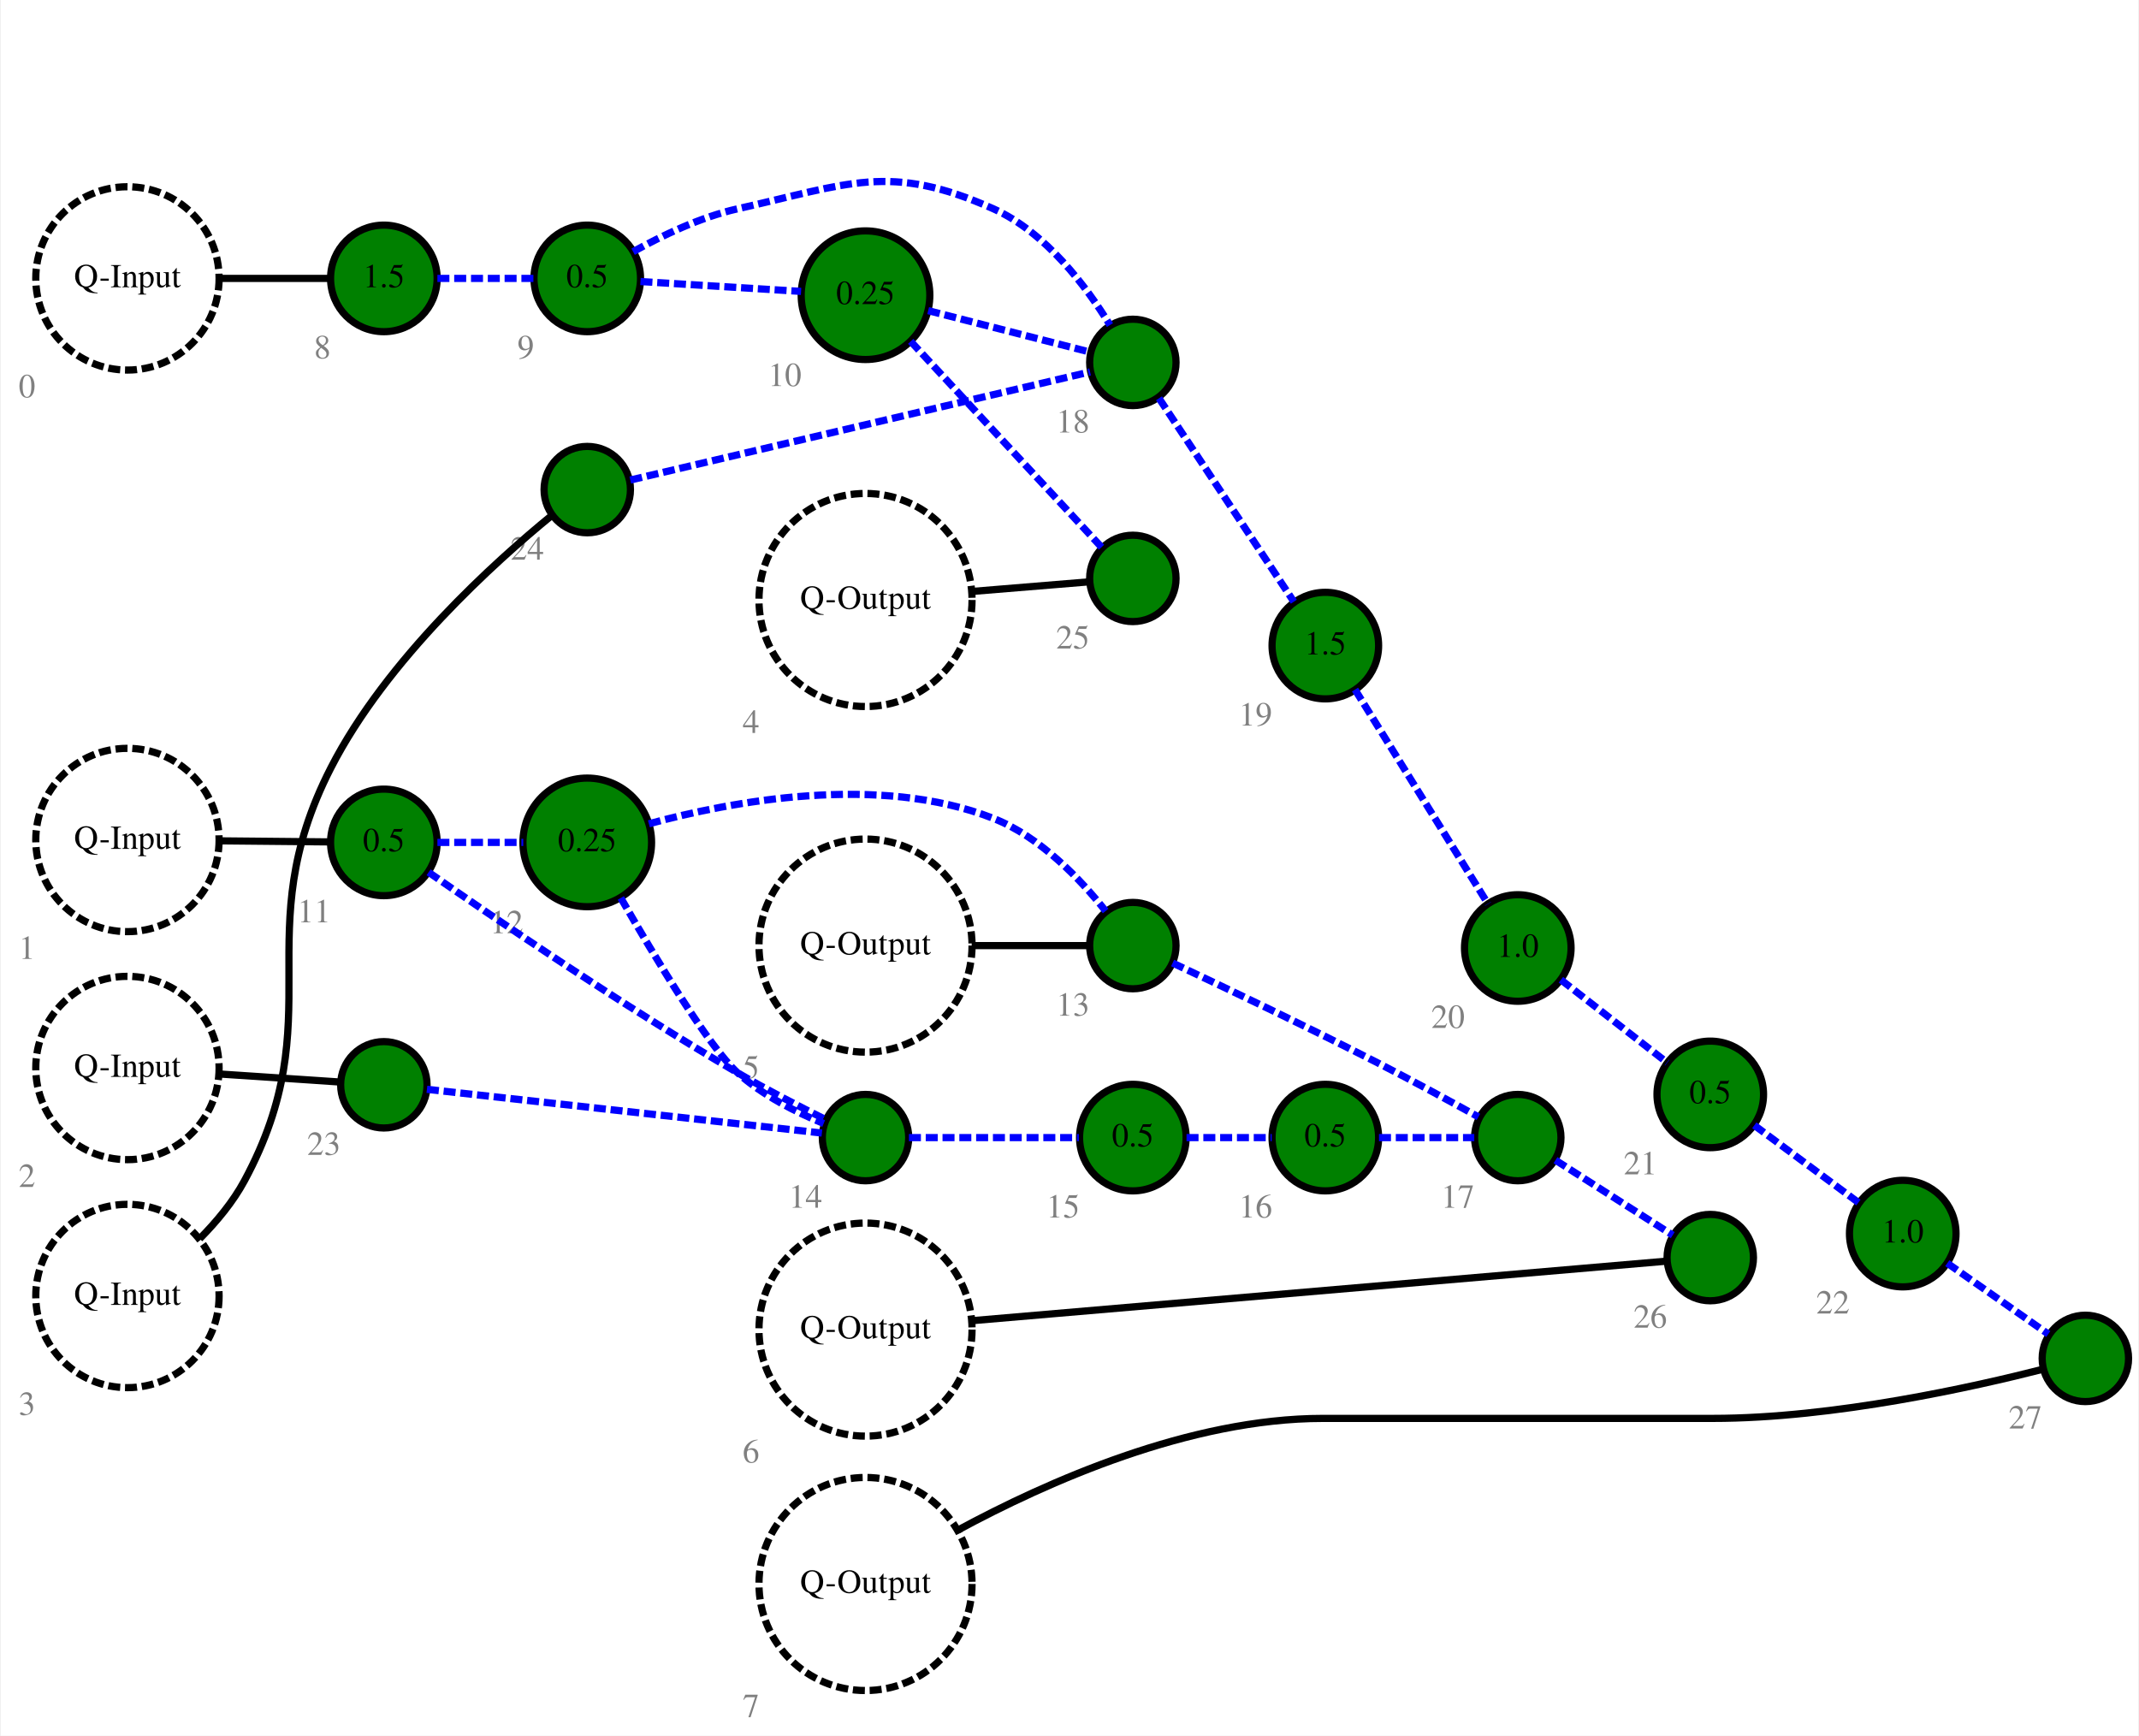
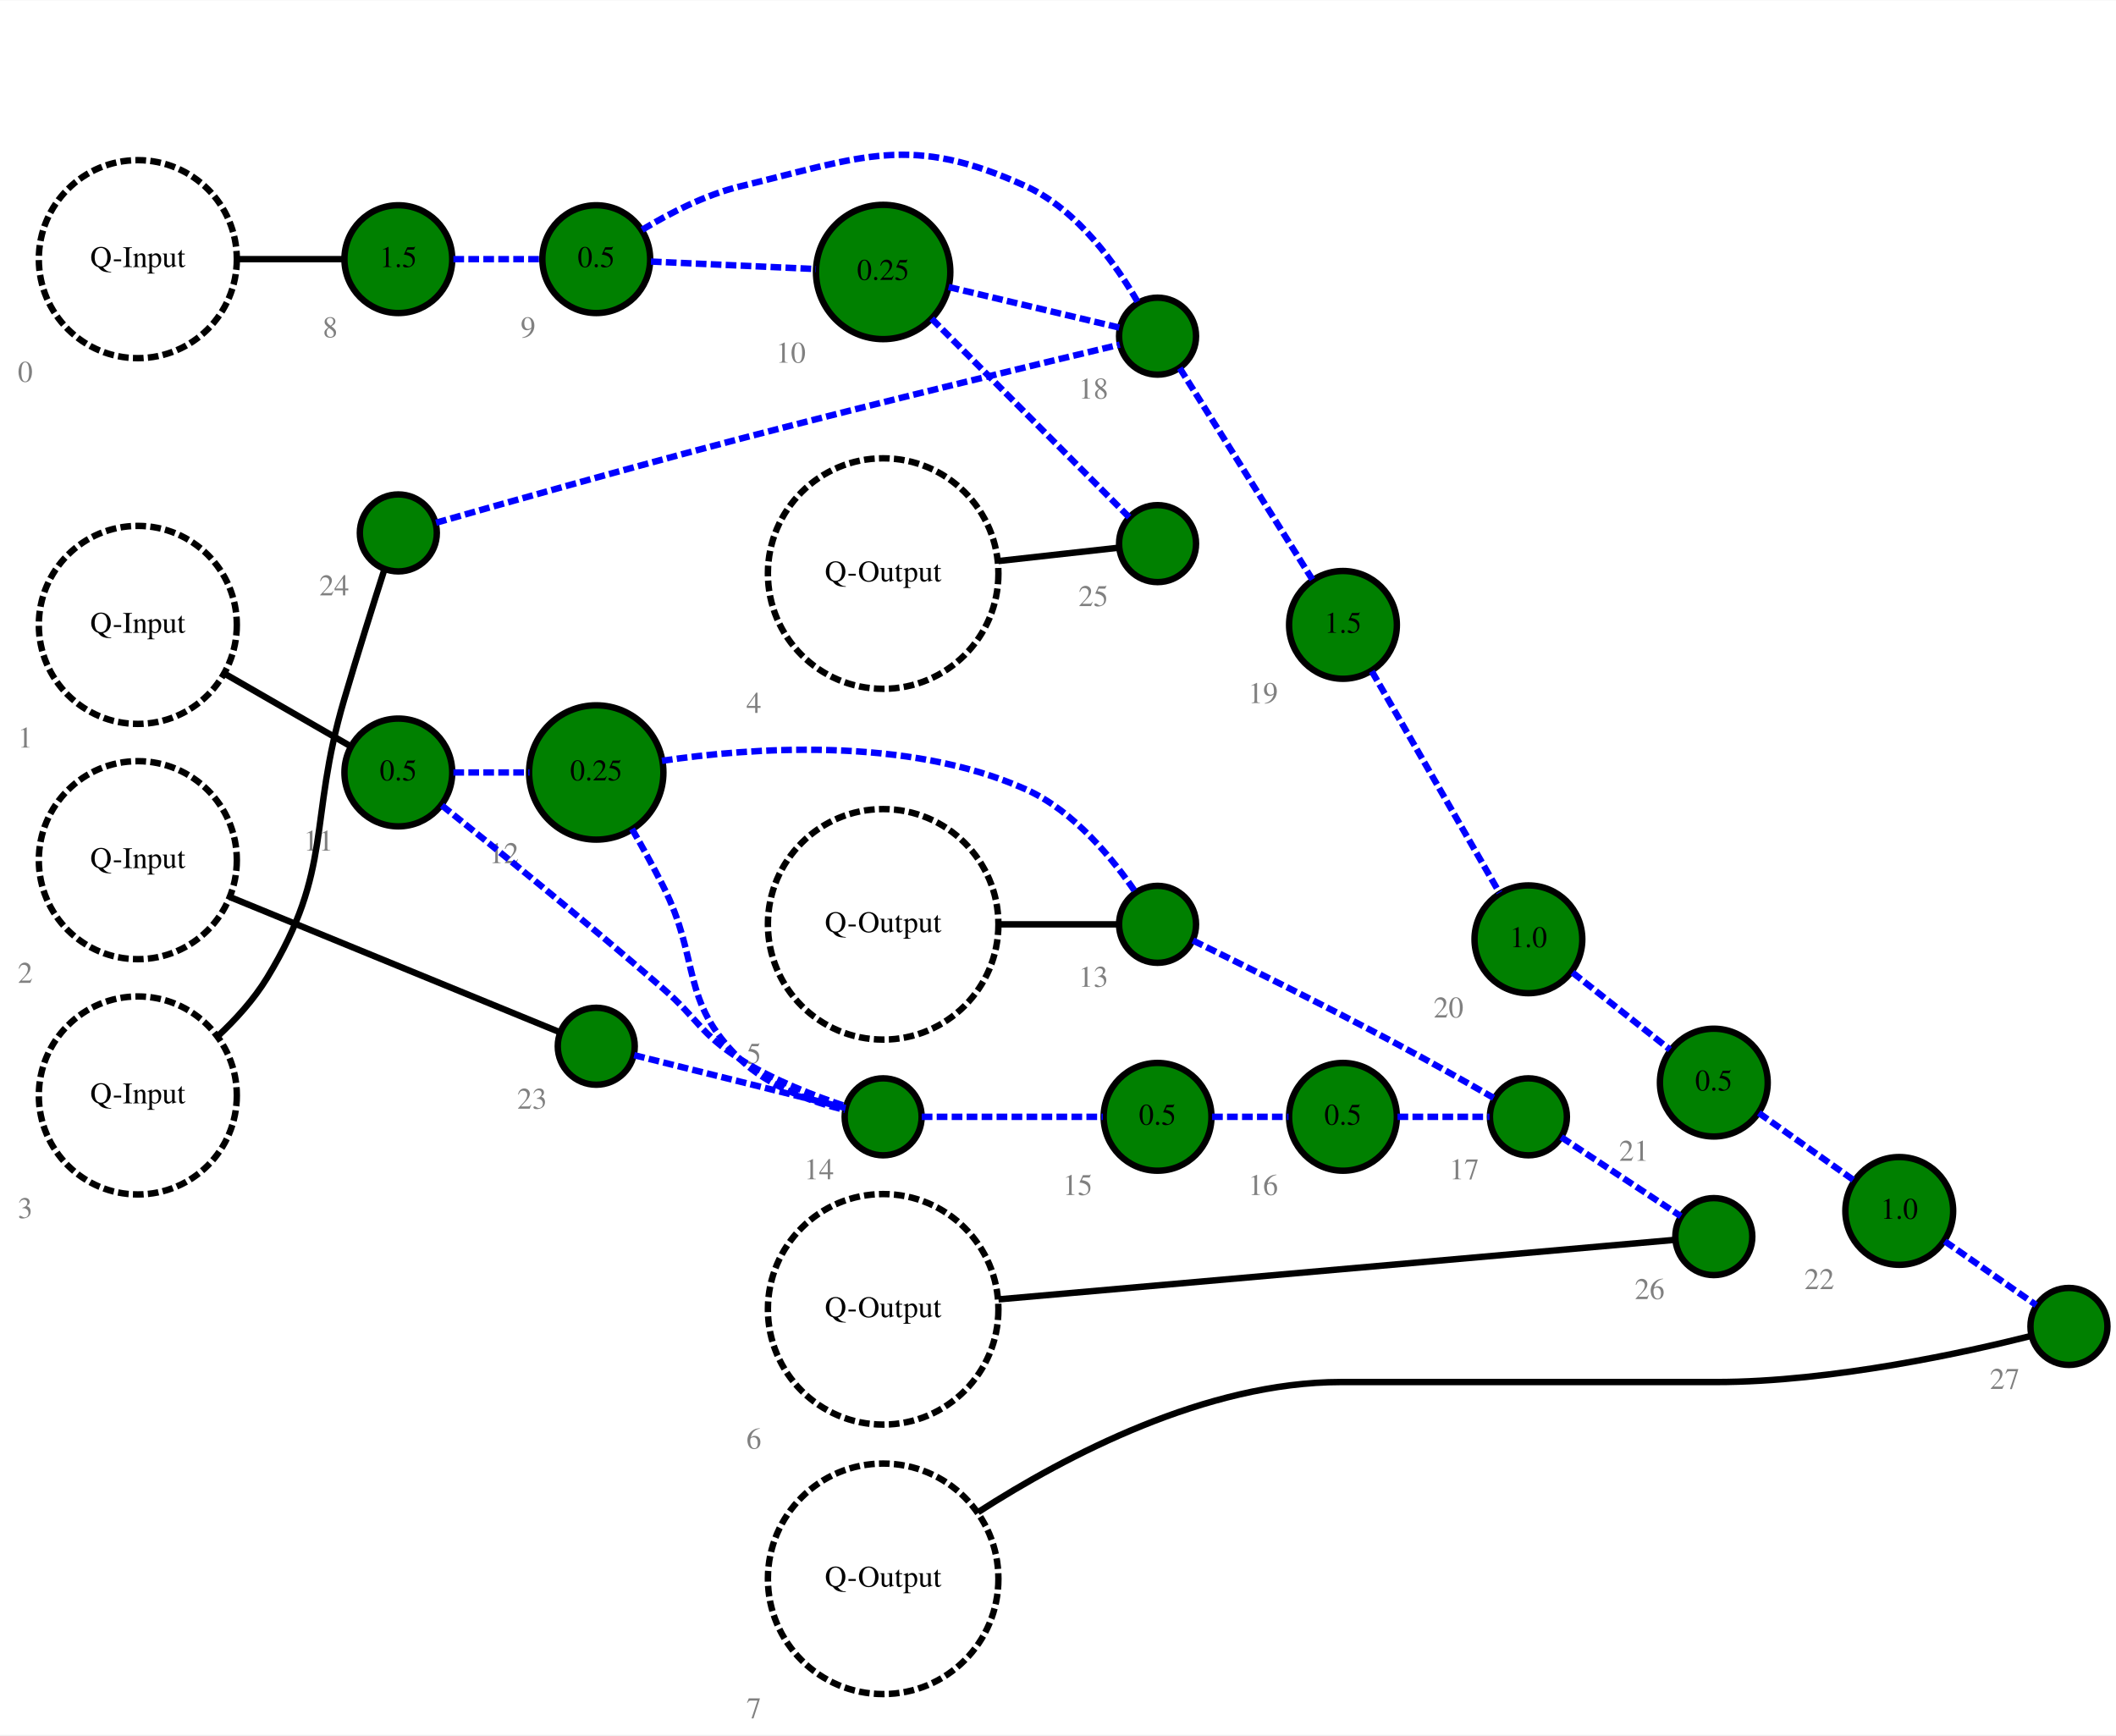
- <svg xmlns="http://www.w3.org/2000/svg" xmlns:xlink="http://www.w3.org/1999/xlink" width="891pt" height="723pt" viewBox="0.00 0.00 890.55 723.20">
-   <g id="graph0" class="graph" transform="scale(1 1) rotate(0) translate(4 719.2)">
-     <polygon fill="white" stroke="none" points="-4,4 -4,-719.2 886.55,-719.2 886.55,4 -4,4" />
+ <svg xmlns="http://www.w3.org/2000/svg" xmlns:xlink="http://www.w3.org/1999/xlink" width="989pt" height="811pt" viewBox="0.00 0.00 989.34 810.95">
+   <g id="graph0" class="graph" transform="scale(1 1) rotate(0) translate(4 806.95)">
+     <polygon fill="white" stroke="transparent" points="-4,4 -4,-806.95 985.34,-806.95 985.34,4 -4,4" />
    <g id="node1" class="node">
      <g id="a_node1">
        <a xlink:title="Q-Input">
-           <ellipse fill="white" stroke="black" stroke-width="3" stroke-dasharray="5,2" cx="48.75" cy="-603.2" rx="38.19" ry="38.19" />
-           <text text-anchor="middle" x="48.75" y="-599.5" font-family="Times,serif" font-size="14.00">Q-Input</text>
-         </a>
-       </g>
-       <text text-anchor="start" x="3.4" y="-553.65" font-family="Times,serif" font-size="14.00" fill="grey">0</text>
+           <ellipse fill="white" stroke="black" stroke-width="3" stroke-dasharray="5,2" cx="60.44" cy="-685.95" rx="46.29" ry="46.29" />
+           <text text-anchor="middle" x="60.44" y="-682.25" font-family="Times,serif" font-size="14.00">Q-Input</text>
+         </a>
+       </g>
+       <text text-anchor="start" x="4.3" y="-628.6" font-family="Times,serif" font-size="14.00" fill="grey">0</text>
    </g>
    <g id="node2" class="node">
      <g id="a_node2">
        <a xlink:title="Q-Input">
-           <ellipse fill="white" stroke="black" stroke-width="3" stroke-dasharray="5,2" cx="48.75" cy="-369.2" rx="38.19" ry="38.19" />
-           <text text-anchor="middle" x="48.75" y="-365.5" font-family="Times,serif" font-size="14.00">Q-Input</text>
-         </a>
-       </g>
-       <text text-anchor="start" x="3.4" y="-319.65" font-family="Times,serif" font-size="14.00" fill="grey">1</text>
+           <ellipse fill="white" stroke="black" stroke-width="3" stroke-dasharray="5,2" cx="60.44" cy="-514.95" rx="46.29" ry="46.29" />
+           <text text-anchor="middle" x="60.44" y="-511.25" font-family="Times,serif" font-size="14.00">Q-Input</text>
+         </a>
+       </g>
+       <text text-anchor="start" x="4.3" y="-457.6" font-family="Times,serif" font-size="14.00" fill="grey">1</text>
    </g>
    <g id="node9" class="node">
      <g id="a_node9">
        <a xlink:title="Q-Z(1.5)">
-           <ellipse fill="green" stroke="black" stroke-width="3" cx="155.59" cy="-603.2" rx="22.2" ry="22.2" />
-           <text text-anchor="middle" x="155.59" y="-599.5" font-family="Times,serif" font-size="14.00">1.5</text>
-         </a>
-       </g>
-       <text text-anchor="start" x="126.49" y="-569.9" font-family="Times,serif" font-size="14.00" fill="grey">8</text>
+           <ellipse fill="green" stroke="black" stroke-width="3" cx="182.24" cy="-685.95" rx="25.2" ry="25.2" />
+           <text text-anchor="middle" x="182.24" y="-682.25" font-family="Times,serif" font-size="14.00">1.5</text>
+         </a>
+       </g>
+       <text text-anchor="start" x="146.89" y="-649.4" font-family="Times,serif" font-size="14.00" fill="grey">8</text>
    </g>
    <g id="edge1" class="edge">
-       <path fill="none" stroke="black" stroke-width="3" d="M87.3,-603.2C102.81,-603.2 120.22,-603.2 133.44,-603.2" />
+       <path fill="none" stroke="black" stroke-width="3" d="M106.73,-685.95C123.69,-685.95 142.32,-685.95 156.71,-685.95" />
    </g>
    <g id="node3" class="node">
      <g id="a_node3">
        <a xlink:title="Q-Input">
-           <ellipse fill="white" stroke="black" stroke-width="3" stroke-dasharray="5,2" cx="48.75" cy="-274.2" rx="38.19" ry="38.19" />
-           <text text-anchor="middle" x="48.75" y="-270.5" font-family="Times,serif" font-size="14.00">Q-Input</text>
-         </a>
-       </g>
-       <text text-anchor="start" x="3.4" y="-224.65" font-family="Times,serif" font-size="14.00" fill="grey">2</text>
+           <ellipse fill="white" stroke="black" stroke-width="3" stroke-dasharray="5,2" cx="60.44" cy="-404.95" rx="46.29" ry="46.29" />
+           <text text-anchor="middle" x="60.44" y="-401.25" font-family="Times,serif" font-size="14.00">Q-Input</text>
+         </a>
+       </g>
+       <text text-anchor="start" x="4.3" y="-347.6" font-family="Times,serif" font-size="14.00" fill="grey">2</text>
    </g>
    <g id="node12" class="node">
      <g id="a_node12">
        <a xlink:title="Q-Z(0.5)">
-           <ellipse fill="green" stroke="black" stroke-width="3" cx="155.59" cy="-368.2" rx="22.2" ry="22.2" />
-           <text text-anchor="middle" x="155.59" y="-364.5" font-family="Times,serif" font-size="14.00">0.5</text>
-         </a>
-       </g>
-       <text text-anchor="start" x="119.49" y="-334.9" font-family="Times,serif" font-size="14.00" fill="grey">11</text>
+           <ellipse fill="green" stroke="black" stroke-width="3" cx="182.24" cy="-445.95" rx="25.2" ry="25.2" />
+           <text text-anchor="middle" x="182.24" y="-442.25" font-family="Times,serif" font-size="14.00">0.5</text>
+         </a>
+       </g>
+       <text text-anchor="start" x="137.89" y="-409.4" font-family="Times,serif" font-size="14.00" fill="grey">11</text>
    </g>
    <g id="edge3" class="edge">
-       <path fill="none" stroke="black" stroke-width="3" d="M87.3,-368.84C102.81,-368.69 120.22,-368.52 133.44,-368.4" />
+       <path fill="none" stroke="black" stroke-width="3" d="M101,-492.16C120.63,-480.86 143.56,-467.65 159.87,-458.25" />
    </g>
    <g id="node4" class="node">
      <g id="a_node4">
        <a xlink:title="Q-Input">
-           <ellipse fill="white" stroke="black" stroke-width="3" stroke-dasharray="5,2" cx="48.75" cy="-179.2" rx="38.19" ry="38.19" />
-           <text text-anchor="middle" x="48.75" y="-175.5" font-family="Times,serif" font-size="14.00">Q-Input</text>
-         </a>
-       </g>
-       <text text-anchor="start" x="3.4" y="-129.65" font-family="Times,serif" font-size="14.00" fill="grey">3</text>
+           <ellipse fill="white" stroke="black" stroke-width="3" stroke-dasharray="5,2" cx="60.44" cy="-294.95" rx="46.29" ry="46.29" />
+           <text text-anchor="middle" x="60.44" y="-291.25" font-family="Times,serif" font-size="14.00">Q-Input</text>
+         </a>
+       </g>
+       <text text-anchor="start" x="4.3" y="-237.6" font-family="Times,serif" font-size="14.00" fill="grey">3</text>
    </g>
    <g id="node24" class="node">
      <g id="a_node24">
        <a xlink:title="Q-Z(0.0)">
-           <ellipse fill="green" stroke="black" stroke-width="3" cx="155.59" cy="-267.2" rx="18" ry="18" />
-         </a>
-       </g>
-       <text text-anchor="start" x="123.59" y="-238" font-family="Times,serif" font-size="14.00" fill="grey">23</text>
+           <ellipse fill="green" stroke="black" stroke-width="3" cx="274.78" cy="-317.95" rx="18" ry="18" />
+         </a>
+       </g>
+       <text text-anchor="start" x="237.78" y="-288.75" font-family="Times,serif" font-size="14.00" fill="grey">23</text>
    </g>
    <g id="edge21" class="edge">
-       <path fill="none" stroke="black" stroke-width="3" d="M87.3,-271.69C104.46,-270.54 123.93,-269.24 137.5,-268.34" />
+       <path fill="none" stroke="black" stroke-width="3" d="M103.4,-387.76C150.77,-368.34 225.48,-337.74 257.9,-324.45" />
    </g>
    <g id="node25" class="node">
      <g id="a_node25">
        <a xlink:title="Q-Z(0.0)">
-           <ellipse fill="green" stroke="black" stroke-width="3" cx="240.34" cy="-515.2" rx="18" ry="18" />
-         </a>
-       </g>
-       <text text-anchor="start" x="208.34" y="-486" font-family="Times,serif" font-size="14.00" fill="grey">24</text>
+           <ellipse fill="green" stroke="black" stroke-width="3" cx="182.24" cy="-557.95" rx="18" ry="18" />
+         </a>
+       </g>
+       <text text-anchor="start" x="145.24" y="-528.75" font-family="Times,serif" font-size="14.00" fill="grey">24</text>
    </g>
    <g id="edge23" class="edge">
-       <path fill="none" stroke="black" stroke-width="3" d="M78.85,-203.06C85.89,-210.16 92.75,-218.4 97.49,-227.2 134.56,-295.94 97.91,-329.67 133.49,-399.2 156.72,-444.58 202.49,-485.56 225.47,-504.35" />
+       <path fill="none" stroke="black" stroke-width="3" d="M97.57,-322.41C106.23,-330.47 114.74,-339.86 120.89,-349.95 152.08,-401.14 139.96,-422.43 156.89,-479.95 163.1,-501.04 170.72,-525.18 175.76,-540.95" />
    </g>
    <g id="node5" class="node">
      <g id="a_node5">
        <a xlink:title="Q-Output">
-           <ellipse fill="white" stroke="black" stroke-width="3" stroke-dasharray="5,2" cx="356.28" cy="-469.2" rx="44.39" ry="44.39" />
-           <text text-anchor="middle" x="356.28" y="-465.5" font-family="Times,serif" font-size="14.00">Q-Output</text>
-         </a>
-       </g>
-       <text text-anchor="start" x="305.08" y="-413.8" font-family="Times,serif" font-size="14.00" fill="grey">4</text>
+           <ellipse fill="white" stroke="black" stroke-width="3" stroke-dasharray="5,2" cx="408.92" cy="-538.95" rx="53.89" ry="53.89" />
+           <text text-anchor="middle" x="408.92" y="-535.25" font-family="Times,serif" font-size="14.00">Q-Output</text>
+         </a>
+       </g>
+       <text text-anchor="start" x="344.98" y="-473.8" font-family="Times,serif" font-size="14.00" fill="grey">4</text>
    </g>
    <g id="node6" class="node">
      <g id="a_node6">
        <a xlink:title="Q-Output">
-           <ellipse fill="white" stroke="black" stroke-width="3" stroke-dasharray="5,2" cx="356.28" cy="-325.2" rx="44.39" ry="44.39" />
-           <text text-anchor="middle" x="356.28" y="-321.5" font-family="Times,serif" font-size="14.00">Q-Output</text>
-         </a>
-       </g>
-       <text text-anchor="start" x="305.08" y="-269.8" font-family="Times,serif" font-size="14.00" fill="grey">5</text>
+           <ellipse fill="white" stroke="black" stroke-width="3" stroke-dasharray="5,2" cx="408.92" cy="-374.95" rx="53.89" ry="53.89" />
+           <text text-anchor="middle" x="408.92" y="-371.25" font-family="Times,serif" font-size="14.00">Q-Output</text>
+         </a>
+       </g>
+       <text text-anchor="start" x="344.98" y="-309.8" font-family="Times,serif" font-size="14.00" fill="grey">5</text>
    </g>
    <g id="node26" class="node">
      <g id="a_node26">
        <a xlink:title="Q-Z(0.0)">
-           <ellipse fill="green" stroke="black" stroke-width="3" cx="467.67" cy="-478.2" rx="18" ry="18" />
-         </a>
-       </g>
-       <text text-anchor="start" x="435.67" y="-449" font-family="Times,serif" font-size="14.00" fill="grey">25</text>
+           <ellipse fill="green" stroke="black" stroke-width="3" cx="537.22" cy="-552.95" rx="18" ry="18" />
+         </a>
+       </g>
+       <text text-anchor="start" x="500.22" y="-523.75" font-family="Times,serif" font-size="14.00" fill="grey">25</text>
    </g>
    <g id="edge25" class="edge">
-       <path fill="none" stroke="black" stroke-width="3" d="M400.51,-472.75C417.71,-474.17 436.5,-475.71 449.64,-476.79" />
+       <path fill="none" stroke="black" stroke-width="3" d="M462.75,-544.8C483.03,-547.05 504.77,-549.46 519.29,-551.07" />
    </g>
    <g id="node7" class="node">
      <g id="a_node7">
        <a xlink:title="Q-Output">
-           <ellipse fill="white" stroke="black" stroke-width="3" stroke-dasharray="5,2" cx="356.28" cy="-165.2" rx="44.39" ry="44.39" />
-           <text text-anchor="middle" x="356.28" y="-161.5" font-family="Times,serif" font-size="14.00">Q-Output</text>
-         </a>
-       </g>
-       <text text-anchor="start" x="305.08" y="-109.8" font-family="Times,serif" font-size="14.00" fill="grey">6</text>
+           <ellipse fill="white" stroke="black" stroke-width="3" stroke-dasharray="5,2" cx="408.92" cy="-194.95" rx="53.89" ry="53.89" />
+           <text text-anchor="middle" x="408.92" y="-191.25" font-family="Times,serif" font-size="14.00">Q-Output</text>
+         </a>
+       </g>
+       <text text-anchor="start" x="344.98" y="-129.8" font-family="Times,serif" font-size="14.00" fill="grey">6</text>
    </g>
    <g id="node14" class="node">
      <g id="a_node14">
        <a xlink:title="Q-Z(0.0)">
-           <ellipse fill="green" stroke="black" stroke-width="3" cx="467.67" cy="-325.2" rx="18" ry="18" />
-         </a>
-       </g>
-       <text text-anchor="start" x="435.67" y="-296" font-family="Times,serif" font-size="14.00" fill="grey">13</text>
+           <ellipse fill="green" stroke="black" stroke-width="3" cx="537.22" cy="-374.95" rx="18" ry="18" />
+         </a>
+       </g>
+       <text text-anchor="start" x="500.22" y="-345.75" font-family="Times,serif" font-size="14.00" fill="grey">13</text>
    </g>
    <g id="edge5" class="edge">
-       <path fill="none" stroke="black" stroke-width="3" d="M400.51,-325.2C417.71,-325.2 436.5,-325.2 449.64,-325.2" />
+       <path fill="none" stroke="black" stroke-width="3" d="M463.12,-374.95C483.2,-374.95 504.67,-374.95 519.11,-374.95" />
    </g>
    <g id="node8" class="node">
      <g id="a_node8">
        <a xlink:title="Q-Output">
-           <ellipse fill="white" stroke="black" stroke-width="3" stroke-dasharray="5,2" cx="356.28" cy="-59.2" rx="44.39" ry="44.39" />
-           <text text-anchor="middle" x="356.28" y="-55.5" font-family="Times,serif" font-size="14.00">Q-Output</text>
-         </a>
-       </g>
-       <text text-anchor="start" x="305.08" y="-3.8" font-family="Times,serif" font-size="14.00" fill="grey">7</text>
+           <ellipse fill="white" stroke="black" stroke-width="3" stroke-dasharray="5,2" cx="408.92" cy="-68.95" rx="53.89" ry="53.89" />
+           <text text-anchor="middle" x="408.92" y="-65.25" font-family="Times,serif" font-size="14.00">Q-Output</text>
+         </a>
+       </g>
+       <text text-anchor="start" x="344.98" y="-3.8" font-family="Times,serif" font-size="14.00" fill="grey">7</text>
    </g>
    <g id="node27" class="node">
      <g id="a_node27">
        <a xlink:title="Q-Z(0.0)">
-           <ellipse fill="green" stroke="black" stroke-width="3" cx="708.26" cy="-195.2" rx="18" ry="18" />
-         </a>
-       </g>
-       <text text-anchor="start" x="676.26" y="-166" font-family="Times,serif" font-size="14.00" fill="grey">26</text>
+           <ellipse fill="green" stroke="black" stroke-width="3" cx="797.3" cy="-228.95" rx="18" ry="18" />
+         </a>
+       </g>
+       <text text-anchor="start" x="760.3" y="-199.75" font-family="Times,serif" font-size="14.00" fill="grey">26</text>
    </g>
    <g id="edge27" class="edge">
-       <path fill="none" stroke="black" stroke-width="3" d="M400.54,-168.9C478.09,-175.55 637.54,-189.22 690.06,-193.72" />
+       <path fill="none" stroke="black" stroke-width="3" d="M462.84,-199.6C551.09,-207.37 724.07,-222.59 779.08,-227.43" />
    </g>
    <g id="node28" class="node">
      <g id="a_node28">
        <a xlink:title="Q-Z(0.0)">
-           <ellipse fill="green" stroke="black" stroke-width="3" cx="864.55" cy="-153.2" rx="18" ry="18" />
-         </a>
-       </g>
-       <text text-anchor="start" x="832.55" y="-124" font-family="Times,serif" font-size="14.00" fill="grey">27</text>
+           <ellipse fill="green" stroke="black" stroke-width="3" cx="963.34" cy="-186.95" rx="18" ry="18" />
+         </a>
+       </g>
+       <text text-anchor="start" x="926.34" y="-157.75" font-family="Times,serif" font-size="14.00" fill="grey">27</text>
    </g>
    <g id="edge29" class="edge">
-       <path fill="none" stroke="black" stroke-width="3" d="M394.67,-81.6C431.9,-101.75 491.35,-128.2 546.87,-128.2 546.87,-128.2 546.87,-128.2 709.26,-128.2 760,-128.2 818.94,-141.54 847.03,-148.73" />
+       <path fill="none" stroke="black" stroke-width="3" d="M453.27,-100.09C494.73,-126.78 560.08,-160.95 622.91,-160.95 622.91,-160.95 622.91,-160.95 798.3,-160.95 852.8,-160.95 916.24,-175.12 945.72,-182.53" />
    </g>
    <g id="node10" class="node">
      <g id="a_node10">
        <a xlink:title="Q-Z(0.5)">
-           <ellipse fill="green" stroke="black" stroke-width="3" cx="240.34" cy="-603.2" rx="22.2" ry="22.2" />
-           <text text-anchor="middle" x="240.34" y="-599.5" font-family="Times,serif" font-size="14.00">0.5</text>
-         </a>
-       </g>
-       <text text-anchor="start" x="211.24" y="-569.9" font-family="Times,serif" font-size="14.00" fill="grey">9</text>
+           <ellipse fill="green" stroke="black" stroke-width="3" cx="274.78" cy="-685.95" rx="25.2" ry="25.2" />
+           <text text-anchor="middle" x="274.78" y="-682.25" font-family="Times,serif" font-size="14.00">0.5</text>
+         </a>
+       </g>
+       <text text-anchor="start" x="239.43" y="-649.4" font-family="Times,serif" font-size="14.00" fill="grey">9</text>
    </g>
    <g id="edge2" class="edge">
-       <path fill="none" stroke="blue" stroke-width="3" stroke-dasharray="5,2" d="M177.9,-603.2C190.25,-603.2 205.76,-603.2 218.1,-603.2" />
+       <path fill="none" stroke="blue" stroke-width="3" stroke-dasharray="5,2" d="M207.98,-685.95C220.86,-685.95 236.55,-685.95 249.38,-685.95" />
    </g>
    <g id="node11" class="node">
      <g id="a_node11">
        <a xlink:title="Q-Z(0.25)">
-           <ellipse fill="green" stroke="black" stroke-width="3" cx="356.28" cy="-596.2" rx="26.8" ry="26.8" />
-           <text text-anchor="middle" x="356.28" y="-592.5" font-family="Times,serif" font-size="14.00">0.25</text>
-         </a>
-       </g>
-       <text text-anchor="start" x="315.63" y="-558.35" font-family="Times,serif" font-size="14.00" fill="grey">10</text>
+           <ellipse fill="green" stroke="black" stroke-width="3" cx="408.92" cy="-679.95" rx="31.4" ry="31.4" />
+           <text text-anchor="middle" x="408.92" y="-676.25" font-family="Times,serif" font-size="14.00">0.25</text>
+         </a>
+       </g>
+       <text text-anchor="start" x="358.73" y="-637.55" font-family="Times,serif" font-size="14.00" fill="grey">10</text>
    </g>
    <g id="edge12" class="edge">
-       <path fill="none" stroke="blue" stroke-width="3" stroke-dasharray="5,2" d="M262.5,-601.9C281.42,-600.73 309.2,-599.03 329.43,-597.78" />
+       <path fill="none" stroke="blue" stroke-width="3" stroke-dasharray="5,2" d="M300.33,-684.83C322.12,-683.84 354.05,-682.39 377.47,-681.33" />
    </g>
    <g id="node19" class="node">
      <g id="a_node19">
        <a xlink:title="Q-Z(0)">
-           <ellipse fill="green" stroke="black" stroke-width="3" cx="467.67" cy="-568.2" rx="18" ry="18" />
-         </a>
-       </g>
-       <text text-anchor="start" x="435.67" y="-539" font-family="Times,serif" font-size="14.00" fill="grey">18</text>
+           <ellipse fill="green" stroke="black" stroke-width="3" cx="537.22" cy="-649.95" rx="18" ry="18" />
+         </a>
+       </g>
+       <text text-anchor="start" x="500.22" y="-620.75" font-family="Times,serif" font-size="14.00" fill="grey">18</text>
    </g>
    <g id="edge11" class="edge">
-       <path fill="none" stroke="blue" stroke-width="3" stroke-dasharray="5,2" d="M259.45,-614.32C271.35,-620.96 287.51,-628.74 302.98,-632.2 349.22,-642.53 366.34,-651.56 409.57,-632.2 431.59,-622.33 448.61,-599.32 458.13,-583.76" />
+       <path fill="none" stroke="blue" stroke-width="3" stroke-dasharray="5,2" d="M296.24,-699.68C308.84,-707.29 325.65,-716 341.98,-719.95 399.82,-733.93 421.77,-744.73 475.87,-719.95 500.08,-708.85 518.27,-682.71 528.06,-665.7" />
    </g>
    <g id="edge19" class="edge">
-       <path fill="none" stroke="blue" stroke-width="3" stroke-dasharray="5,2" d="M382.38,-589.77C403.07,-584.48 431.84,-577.11 449.85,-572.5" />
+       <path fill="none" stroke="blue" stroke-width="3" stroke-dasharray="5,2" d="M439.53,-672.91C464.47,-666.99 499.23,-658.73 519.56,-653.9" />
    </g>
    <g id="edge24" class="edge">
-       <path fill="none" stroke="blue" stroke-width="3" stroke-dasharray="5,2" d="M375.1,-576.97C397.5,-552.81 435.35,-511.99 454.62,-491.2" />
+       <path fill="none" stroke="blue" stroke-width="3" stroke-dasharray="5,2" d="M431.63,-658.11C458.29,-631.31 502.59,-586.76 523.95,-565.28" />
    </g>
    <g id="node13" class="node">
      <g id="a_node13">
        <a xlink:title="Q-Z(0.25)">
-           <ellipse fill="green" stroke="black" stroke-width="3" cx="240.34" cy="-368.2" rx="26.8" ry="26.8" />
-           <text text-anchor="middle" x="240.34" y="-364.5" font-family="Times,serif" font-size="14.00">0.25</text>
-         </a>
-       </g>
-       <text text-anchor="start" x="199.69" y="-330.35" font-family="Times,serif" font-size="14.00" fill="grey">12</text>
+           <ellipse fill="green" stroke="black" stroke-width="3" cx="274.78" cy="-445.95" rx="31.4" ry="31.4" />
+           <text text-anchor="middle" x="274.78" y="-442.25" font-family="Times,serif" font-size="14.00">0.25</text>
+         </a>
+       </g>
+       <text text-anchor="start" x="224.58" y="-403.55" font-family="Times,serif" font-size="14.00" fill="grey">12</text>
    </g>
    <g id="edge14" class="edge">
-       <path fill="none" stroke="blue" stroke-width="3" stroke-dasharray="5,2" d="M177.9,-368.2C188.82,-368.2 202.19,-368.2 213.67,-368.2" />
+       <path fill="none" stroke="blue" stroke-width="3" stroke-dasharray="5,2" d="M207.98,-445.95C218.97,-445.95 232.02,-445.95 243.58,-445.95" />
    </g>
    <g id="node15" class="node">
      <g id="a_node15">
        <a xlink:title="Q-Z(0)">
-           <ellipse fill="green" stroke="black" stroke-width="3" cx="356.28" cy="-245.2" rx="18" ry="18" />
-         </a>
-       </g>
-       <text text-anchor="start" x="324.28" y="-216" font-family="Times,serif" font-size="14.00" fill="grey">14</text>
+           <ellipse fill="green" stroke="black" stroke-width="3" cx="408.92" cy="-284.95" rx="18" ry="18" />
+         </a>
+       </g>
+       <text text-anchor="start" x="371.92" y="-255.75" font-family="Times,serif" font-size="14.00" fill="grey">14</text>
    </g>
    <g id="edge13" class="edge">
-       <path fill="none" stroke="blue" stroke-width="3" stroke-dasharray="5,2" d="M174.24,-355.76C201.38,-336.84 255.21,-300.09 302.98,-272.2 314.98,-265.19 328.99,-258.01 339.49,-252.81" />
+       <path fill="none" stroke="blue" stroke-width="3" stroke-dasharray="5,2" d="M202.64,-430.51C227.06,-410.97 270.15,-376.07 305.98,-344.95 322.37,-330.71 323.65,-323.57 341.98,-311.95 357.65,-302.01 377.6,-294.44 391.43,-289.89" />
    </g>
    <g id="edge15" class="edge">
-       <path fill="none" stroke="blue" stroke-width="3" stroke-dasharray="5,2" d="M266.02,-375.95C299.75,-385.16 361.5,-397.07 409.57,-378.2 429.21,-370.49 446.12,-352.49 456.33,-339.61" />
+       <path fill="none" stroke="blue" stroke-width="3" stroke-dasharray="5,2" d="M305.5,-451.4C346.01,-457.41 419.93,-463.16 475.87,-437.95 498.37,-427.8 516.69,-405.03 527.02,-389.83" />
    </g>
    <g id="edge17" class="edge">
-       <path fill="none" stroke="blue" stroke-width="3" stroke-dasharray="5,2" d="M254.33,-345.05C268.51,-320.34 290.82,-283.26 302.98,-272.2 313.41,-262.71 327.79,-255.6 338.84,-251.07" />
+       <path fill="none" stroke="blue" stroke-width="3" stroke-dasharray="5,2" d="M291.51,-419.54C296.34,-411.13 301.54,-401.73 305.98,-392.95 323.75,-357.79 313.71,-339.39 341.98,-311.95 355.56,-298.76 376.46,-291.69 391.08,-288.14" />
    </g>
    <g id="node18" class="node">
      <g id="a_node18">
        <a xlink:title="Q-Z(0.0)">
-           <ellipse fill="green" stroke="black" stroke-width="3" cx="628.06" cy="-245.2" rx="18" ry="18" />
-         </a>
-       </g>
-       <text text-anchor="start" x="596.06" y="-216" font-family="Times,serif" font-size="14.00" fill="grey">17</text>
+           <ellipse fill="green" stroke="black" stroke-width="3" cx="710.61" cy="-284.95" rx="18" ry="18" />
+         </a>
+       </g>
+       <text text-anchor="start" x="673.61" y="-255.75" font-family="Times,serif" font-size="14.00" fill="grey">17</text>
    </g>
    <g id="edge4" class="edge">
-       <path fill="none" stroke="blue" stroke-width="3" stroke-dasharray="5,2" d="M484.23,-317.95C504.21,-308.58 539.89,-291.62 569.97,-276.2 584.22,-268.89 600.23,-260.15 611.66,-253.81" />
+       <path fill="none" stroke="blue" stroke-width="3" stroke-dasharray="5,2" d="M553.78,-367.38C575.36,-356.82 615.54,-336.93 649.26,-318.95 664.75,-310.68 682.2,-300.78 694.34,-293.81" />
    </g>
    <g id="node16" class="node">
      <g id="a_node16">
        <a xlink:title="Q-Z(0.5)">
-           <ellipse fill="green" stroke="black" stroke-width="3" cx="467.67" cy="-245.2" rx="22.2" ry="22.2" />
-           <text text-anchor="middle" x="467.67" y="-241.5" font-family="Times,serif" font-size="14.00">0.5</text>
-         </a>
-       </g>
-       <text text-anchor="start" x="431.57" y="-211.9" font-family="Times,serif" font-size="14.00" fill="grey">15</text>
+           <ellipse fill="green" stroke="black" stroke-width="3" cx="537.22" cy="-284.95" rx="25.2" ry="25.2" />
+           <text text-anchor="middle" x="537.22" y="-281.25" font-family="Times,serif" font-size="14.00">0.5</text>
+         </a>
+       </g>
+       <text text-anchor="start" x="492.87" y="-248.4" font-family="Times,serif" font-size="14.00" fill="grey">15</text>
    </g>
    <g id="edge16" class="edge">
-       <path fill="none" stroke="blue" stroke-width="3" stroke-dasharray="5,2" d="M374.37,-245.2C393.48,-245.2 424.46,-245.2 445.19,-245.2" />
+       <path fill="none" stroke="blue" stroke-width="3" stroke-dasharray="5,2" d="M426.96,-284.95C448.77,-284.95 486.73,-284.95 511.66,-284.95" />
    </g>
    <g id="node17" class="node">
      <g id="a_node17">
        <a xlink:title="Q-Z(0.5)">
-           <ellipse fill="green" stroke="black" stroke-width="3" cx="547.87" cy="-245.2" rx="22.2" ry="22.2" />
-           <text text-anchor="middle" x="547.87" y="-241.5" font-family="Times,serif" font-size="14.00">0.5</text>
-         </a>
-       </g>
-       <text text-anchor="start" x="511.77" y="-211.9" font-family="Times,serif" font-size="14.00" fill="grey">16</text>
+           <ellipse fill="green" stroke="black" stroke-width="3" cx="623.91" cy="-284.95" rx="25.2" ry="25.2" />
+           <text text-anchor="middle" x="623.91" y="-281.25" font-family="Times,serif" font-size="14.00">0.5</text>
+         </a>
+       </g>
+       <text text-anchor="start" x="579.56" y="-248.4" font-family="Times,serif" font-size="14.00" fill="grey">16</text>
    </g>
    <g id="edge6" class="edge">
-       <path fill="none" stroke="blue" stroke-width="3" stroke-dasharray="5,2" d="M490.04,-245.2C501.07,-245.2 514.5,-245.2 525.53,-245.2" />
+       <path fill="none" stroke="blue" stroke-width="3" stroke-dasharray="5,2" d="M562.71,-284.95C573.95,-284.95 587.24,-284.95 598.47,-284.95" />
    </g>
    <g id="edge7" class="edge">
-       <path fill="none" stroke="blue" stroke-width="3" stroke-dasharray="5,2" d="M570.23,-245.2C582.72,-245.2 598.25,-245.2 609.93,-245.2" />
+       <path fill="none" stroke="blue" stroke-width="3" stroke-dasharray="5,2" d="M649.41,-284.95C663.19,-284.95 680.05,-284.95 692.42,-284.95" />
    </g>
    <g id="edge26" class="edge">
-       <path fill="none" stroke="blue" stroke-width="3" stroke-dasharray="5,2" d="M643.77,-235.79C657.75,-226.85 678.66,-213.48 692.62,-204.56" />
+       <path fill="none" stroke="blue" stroke-width="3" stroke-dasharray="5,2" d="M725.97,-275.45C741.55,-265.15 766.26,-248.81 781.86,-238.49" />
    </g>
    <g id="node20" class="node">
      <g id="a_node20">
        <a xlink:title="Q-Z(1.5)">
-           <ellipse fill="green" stroke="black" stroke-width="3" cx="547.87" cy="-450.2" rx="22.2" ry="22.2" />
-           <text text-anchor="middle" x="547.87" y="-446.5" font-family="Times,serif" font-size="14.00">1.5</text>
-         </a>
-       </g>
-       <text text-anchor="start" x="511.77" y="-416.9" font-family="Times,serif" font-size="14.00" fill="grey">19</text>
+           <ellipse fill="green" stroke="black" stroke-width="3" cx="623.91" cy="-514.95" rx="25.2" ry="25.2" />
+           <text text-anchor="middle" x="623.91" y="-511.25" font-family="Times,serif" font-size="14.00">1.5</text>
+         </a>
+       </g>
+       <text text-anchor="start" x="579.56" y="-478.4" font-family="Times,serif" font-size="14.00" fill="grey">19</text>
    </g>
    <g id="edge18" class="edge">
-       <path fill="none" stroke="blue" stroke-width="3" stroke-dasharray="5,2" d="M478.57,-553.25C492.88,-531.67 519.29,-491.82 534.74,-468.5" />
+       <path fill="none" stroke="blue" stroke-width="3" stroke-dasharray="5,2" d="M547.6,-634.98C562.68,-610.95 592.33,-563.68 609.59,-536.18" />
    </g>
    <g id="node21" class="node">
      <g id="a_node21">
        <a xlink:title="Q-Z(1.0)">
-           <ellipse fill="green" stroke="black" stroke-width="3" cx="628.06" cy="-324.2" rx="22.2" ry="22.2" />
-           <text text-anchor="middle" x="628.06" y="-320.5" font-family="Times,serif" font-size="14.00">1.0</text>
-         </a>
-       </g>
-       <text text-anchor="start" x="591.97" y="-290.9" font-family="Times,serif" font-size="14.00" fill="grey">20</text>
+           <ellipse fill="green" stroke="black" stroke-width="3" cx="710.61" cy="-367.95" rx="25.2" ry="25.2" />
+           <text text-anchor="middle" x="710.61" y="-364.25" font-family="Times,serif" font-size="14.00">1.0</text>
+         </a>
+       </g>
+       <text text-anchor="start" x="666.26" y="-331.4" font-family="Times,serif" font-size="14.00" fill="grey">20</text>
    </g>
    <g id="edge8" class="edge">
-       <path fill="none" stroke="blue" stroke-width="3" stroke-dasharray="5,2" d="M560.24,-431.87C575.06,-407.99 600.85,-366.44 615.68,-342.54" />
+       <path fill="none" stroke="blue" stroke-width="3" stroke-dasharray="5,2" d="M637.41,-493.25C653.42,-465.46 681.02,-417.56 697.06,-389.72" />
    </g>
    <g id="node22" class="node">
      <g id="a_node22">
        <a xlink:title="Q-Z(0.5)">
-           <ellipse fill="green" stroke="black" stroke-width="3" cx="708.26" cy="-263.2" rx="22.2" ry="22.2" />
-           <text text-anchor="middle" x="708.26" y="-259.5" font-family="Times,serif" font-size="14.00">0.5</text>
-         </a>
-       </g>
-       <text text-anchor="start" x="672.16" y="-229.9" font-family="Times,serif" font-size="14.00" fill="grey">21</text>
+           <ellipse fill="green" stroke="black" stroke-width="3" cx="797.3" cy="-300.95" rx="25.2" ry="25.2" />
+           <text text-anchor="middle" x="797.3" y="-297.25" font-family="Times,serif" font-size="14.00">0.5</text>
+         </a>
+       </g>
+       <text text-anchor="start" x="752.95" y="-264.4" font-family="Times,serif" font-size="14.00" fill="grey">21</text>
    </g>
    <g id="edge9" class="edge">
-       <path fill="none" stroke="blue" stroke-width="3" stroke-dasharray="5,2" d="M646.03,-310.96C659.15,-300.73 677.22,-286.63 690.33,-276.41" />
+       <path fill="none" stroke="blue" stroke-width="3" stroke-dasharray="5,2" d="M731.25,-352.41C744.93,-341.58 763.11,-327.21 776.76,-316.4" />
    </g>
    <g id="node23" class="node">
      <g id="a_node23">
        <a xlink:title="Q-Z(1.0)">
-           <ellipse fill="green" stroke="black" stroke-width="3" cx="788.46" cy="-205.2" rx="22.2" ry="22.2" />
-           <text text-anchor="middle" x="788.46" y="-201.5" font-family="Times,serif" font-size="14.00">1.0</text>
-         </a>
-       </g>
-       <text text-anchor="start" x="752.36" y="-171.9" font-family="Times,serif" font-size="14.00" fill="grey">22</text>
+           <ellipse fill="green" stroke="black" stroke-width="3" cx="884" cy="-240.95" rx="25.2" ry="25.2" />
+           <text text-anchor="middle" x="884" y="-237.25" font-family="Times,serif" font-size="14.00">1.0</text>
+         </a>
+       </g>
+       <text text-anchor="start" x="839.65" y="-204.4" font-family="Times,serif" font-size="14.00" fill="grey">22</text>
    </g>
    <g id="edge10" class="edge">
-       <path fill="none" stroke="blue" stroke-width="3" stroke-dasharray="5,2" d="M726.61,-250.32C739.57,-240.71 757.2,-227.64 770.15,-218.03" />
+       <path fill="none" stroke="blue" stroke-width="3" stroke-dasharray="5,2" d="M818.37,-286.73C831.78,-277.23 849.34,-264.79 862.78,-255.27" />
    </g>
    <g id="edge28" class="edge">
-       <path fill="none" stroke="blue" stroke-width="3" stroke-dasharray="5,2" d="M807.02,-192.87C819.85,-183.86 837.06,-171.79 849.1,-163.34" />
+       <path fill="none" stroke="blue" stroke-width="3" stroke-dasharray="5,2" d="M905.32,-226.76C918.75,-217.38 936.02,-205.33 948.02,-196.95" />
    </g>
    <g id="edge20" class="edge">
-       <path fill="none" stroke="blue" stroke-width="3" stroke-dasharray="5,2" d="M173.53,-265.32C210.97,-261.17 300.43,-251.27 338.1,-247.1" />
+       <path fill="none" stroke="blue" stroke-width="3" stroke-dasharray="5,2" d="M292.52,-313.77C317.94,-307.42 365.99,-295.42 391.32,-289.09" />
    </g>
    <g id="edge22" class="edge">
-       <path fill="none" stroke="blue" stroke-width="3" stroke-dasharray="5,2" d="M258.27,-519.18C300.13,-529.03 408.1,-554.42 449.85,-564.24" />
+       <path fill="none" stroke="blue" stroke-width="3" stroke-dasharray="5,2" d="M199.88,-562.72C228.74,-570.97 289.97,-588.31 341.98,-601.95 407.5,-619.12 485.9,-637.98 519.55,-645.99" />
    </g>
    <g id="node29" class="node">
</g>
    <g id="node30" class="node">
</g>
  </g>
</svg>
